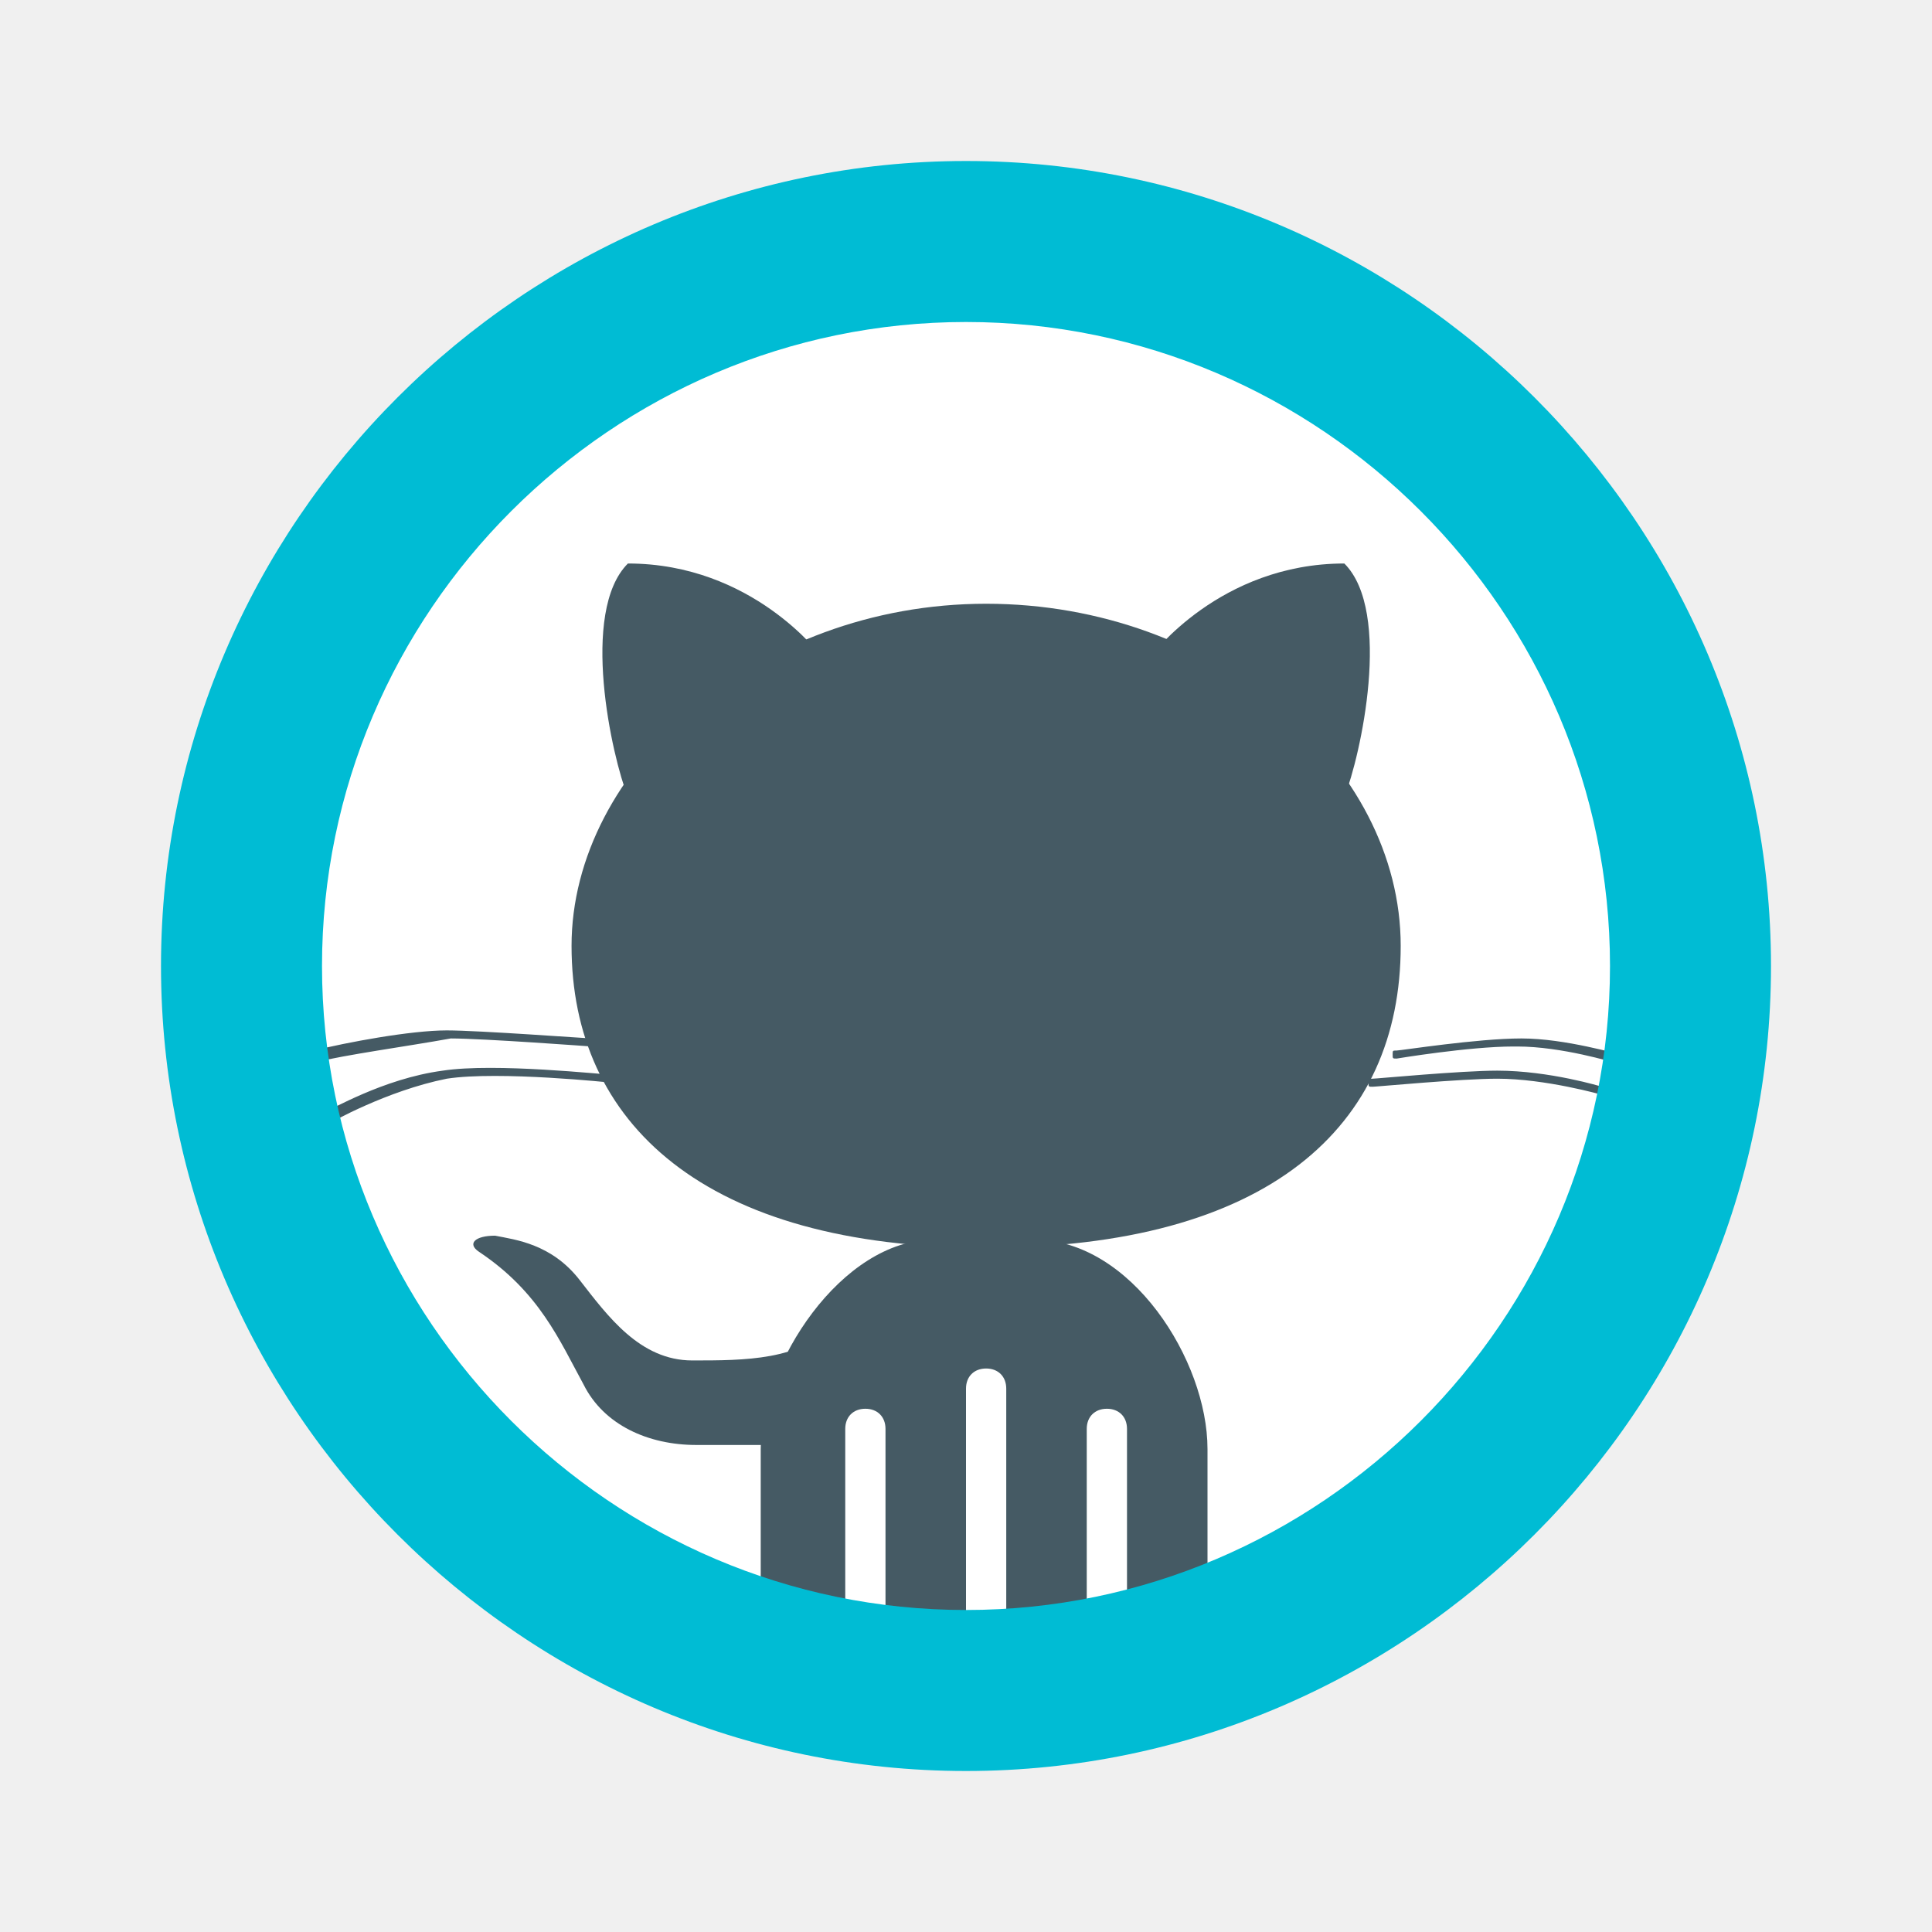
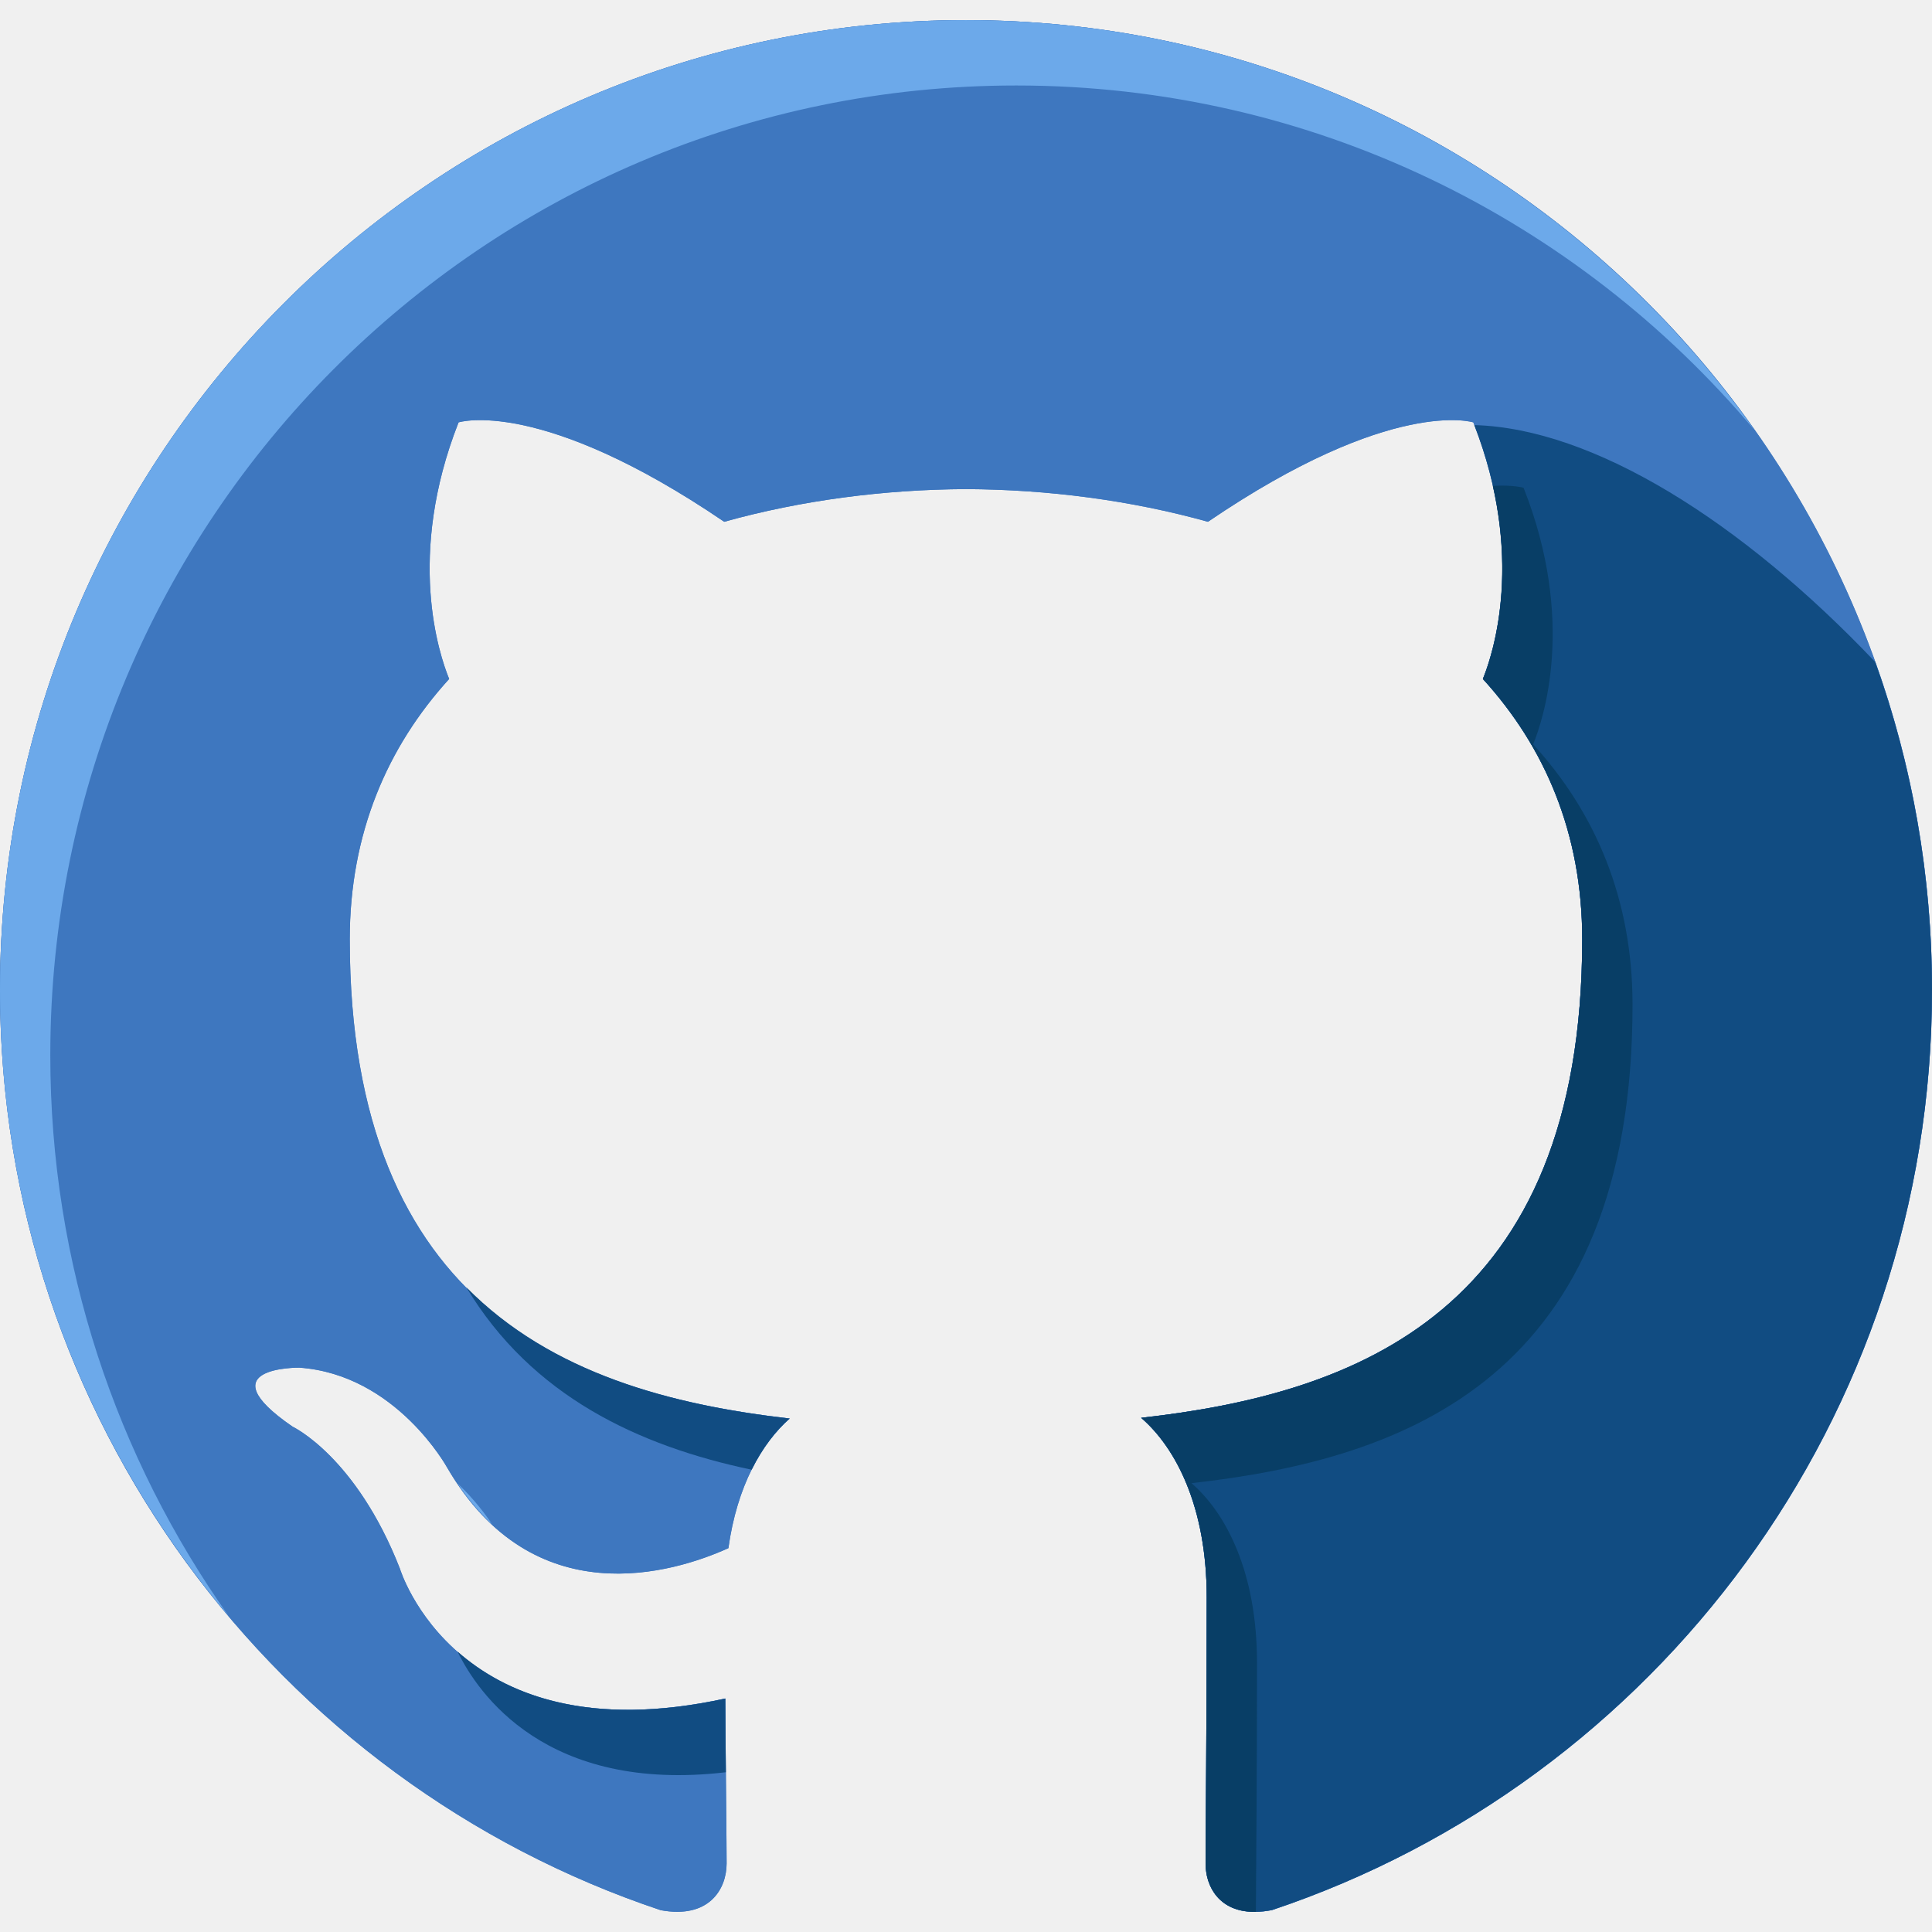
- <svg xmlns="http://www.w3.org/2000/svg" viewBox="0 0 48 48" width="48px" height="48px">
-   <path fill="#fff" d="M41,24c0,9.4-7.6,17-17,17S7,33.4,7,24S14.6,7,24,7S41,14.6,41,24z" />
-   <path fill="#455a64" d="M21 41v-5.5c0-.3.2-.5.5-.5s.5.2.5.5V41h2v-6.5c0-.3.2-.5.5-.5s.5.2.5.5V41h2v-5.5c0-.3.2-.5.5-.5s.5.2.5.5V41h1.8c.2-.3.2-.6.2-1.1V36c0-2.2-1.9-5.2-4.3-5.2h-2.5c-2.3 0-4.3 3.1-4.3 5.2v3.9c0 .4.1.8.2 1.1L21 41 21 41zM40.1 26.4C40.1 26.4 40.1 26.4 40.1 26.4c0 0-1.3-.4-2.4-.4 0 0-.1 0-.1 0-1.1 0-2.9.3-2.9.3-.1 0-.1 0-.1-.1 0-.1 0-.1.1-.1.1 0 2-.3 3.1-.3 1.1 0 2.4.4 2.5.4.1 0 .1.1.1.2C40.2 26.3 40.2 26.4 40.1 26.4zM39.8 27.2C39.8 27.2 39.8 27.2 39.8 27.2c0 0-1.4-.4-2.6-.4-.9 0-3 .2-3.1.2-.1 0-.1 0-.1-.1 0-.1 0-.1.1-.1.1 0 2.2-.2 3.1-.2 1.3 0 2.6.4 2.6.4.1 0 .1.1.1.2C39.9 27.1 39.9 27.2 39.8 27.2zM7.8 26.4c-.1 0-.1 0-.1-.1 0-.1 0-.1.1-.2.8-.2 2.4-.5 3.3-.5.8 0 3.5.2 3.6.2.1 0 .1.1.1.1 0 .1-.1.1-.1.1 0 0-2.7-.2-3.5-.2C10.1 26 8.6 26.2 7.8 26.4 7.8 26.4 7.8 26.4 7.8 26.4zM8.2 27.9c0 0-.1 0-.1-.1 0-.1 0-.1 0-.2.1 0 1.4-.8 2.9-1 1.3-.2 4 .1 4.2.1.1 0 .1.1.1.1 0 .1-.1.1-.1.1 0 0 0 0 0 0 0 0-2.8-.3-4.1-.1C9.6 27.1 8.2 27.9 8.2 27.9 8.2 27.9 8.2 27.9 8.2 27.9z" />
-   <path fill="#455a64" d="M14.2,23.5c0-4.4,4.6-8.5,10.3-8.5c5.7,0,10.3,4,10.3,8.5S31.5,31,24.5,31S14.2,27.9,14.2,23.5z" />
-   <path fill="#455a64" d="M28.6 16.3c0 0 1.7-2.3 4.8-2.3 1.2 1.2.4 4.8 0 5.8L28.6 16.3zM20.4 16.3c0 0-1.7-2.3-4.8-2.3-1.2 1.2-.4 4.8 0 5.8L20.4 16.3zM20.1 35.9c0 0-2.3 0-2.8 0-1.2 0-2.3-.5-2.8-1.5-.6-1.1-1.1-2.3-2.6-3.3-.3-.2-.1-.4.4-.4.5.1 1.4.2 2.1 1.1.7.9 1.5 2 2.8 2 1.3 0 2.7 0 3.5-.9L20.1 35.9z" />
-   <path fill="#00bcd4" d="M24,4C13,4,4,13,4,24s9,20,20,20s20-9,20-20S35,4,24,4z M24,40c-8.8,0-16-7.2-16-16S15.2,8,24,8 s16,7.2,16,16S32.8,40,24,40z" />
+ <svg xmlns="http://www.w3.org/2000/svg" height="800px" width="800px" version="1.1" id="Layer_1" viewBox="0 0 496 496" xml:space="preserve">
+   <path id="SVGCleanerId_0" style="fill:#3E77BF;" d="M247.992,5.163C111.048,5.163,0,116.627,0,254.163  c0,109.992,71.048,203.32,169.632,236.24c12.392,2.296,16.912-5.392,16.912-12c0-5.904-0.216-21.56-0.336-42.344  c-69,15.064-83.552-33.376-83.552-33.376c-11.264-28.768-27.52-36.408-27.52-36.408c-22.528-15.456,1.696-15.16,1.696-15.16  c24.88,1.752,37.976,25.672,37.976,25.672c22.144,38.048,58.064,27.048,72.192,20.672c2.232-16.08,8.656-27.064,15.736-33.28  c-55.056-6.296-112.944-27.64-112.944-123.04c0-27.176,9.656-49.408,25.52-66.832c-2.568-6.296-11.072-31.6,2.416-65.872  c0,0,20.832-6.688,68.2,25.52c19.784-5.52,41-8.28,62.096-8.392c21.048,0.112,42.28,2.864,62.096,8.392  c47.328-32.208,68.128-25.52,68.128-25.52c13.52,34.272,5.016,59.576,2.456,65.872c15.904,17.424,25.504,39.648,25.504,66.832  c0,95.64-57.984,116.68-113.232,122.856c8.904,7.688,16.832,22.872,16.832,46.112c0,33.296-0.296,60.128-0.296,68.296  c0,6.672,4.472,14.424,17.048,11.968C425.016,457.387,496,364.123,496,254.163C496,116.627,384.952,5.163,247.992,5.163z" />
+   <g>
+     <path id="SVGCleanerId_0_1_" style="fill:#3E77BF;" d="M247.992,5.163C111.048,5.163,0,116.627,0,254.163   c0,109.992,71.048,203.32,169.632,236.24c12.392,2.296,16.912-5.392,16.912-12c0-5.904-0.216-21.56-0.336-42.344   c-69,15.064-83.552-33.376-83.552-33.376c-11.264-28.768-27.52-36.408-27.52-36.408c-22.528-15.456,1.696-15.16,1.696-15.16   c24.88,1.752,37.976,25.672,37.976,25.672c22.144,38.048,58.064,27.048,72.192,20.672c2.232-16.08,8.656-27.064,15.736-33.28   c-55.056-6.296-112.944-27.64-112.944-123.04c0-27.176,9.656-49.408,25.52-66.832c-2.568-6.296-11.072-31.6,2.416-65.872   c0,0,20.832-6.688,68.2,25.52c19.784-5.52,41-8.28,62.096-8.392c21.048,0.112,42.28,2.864,62.096,8.392   c47.328-32.208,68.128-25.52,68.128-25.52c13.52,34.272,5.016,59.576,2.456,65.872c15.904,17.424,25.504,39.648,25.504,66.832   c0,95.64-57.984,116.68-113.232,122.856c8.904,7.688,16.832,22.872,16.832,46.112c0,33.296-0.296,60.128-0.296,68.296   c0,6.672,4.472,14.424,17.048,11.968C425.016,457.387,496,364.123,496,254.163C496,116.627,384.952,5.163,247.992,5.163z" />
+   </g>
+   <g>
+     <path style="fill:#114C82;" d="M378.496,109.131c13.128,33.904,4.752,58.928,2.2,65.176c15.904,17.424,25.504,39.648,25.504,66.832   c0,95.64-57.984,116.68-113.232,122.856c8.904,7.688,16.832,22.872,16.832,46.112c0,33.296-0.296,60.128-0.296,68.296   c0,6.672,4.472,14.424,17.048,11.968C425.016,457.387,496,364.123,496,254.163c0-29.56-5.152-57.896-14.568-84.2   C447.24,133.963,409.184,109.987,378.496,109.131z" />
+     <path style="fill:#114C82;" d="M192.976,377.323c2.784-5.616,6.184-9.984,9.76-13.144c-30.176-3.456-61.168-11.512-83.048-33.744   C136.52,358.451,163.928,371.195,192.976,377.323z" />
+   </g>
+   <path style="fill:#6CA9EA;" d="M12.912,270.947c0-137.536,111.048-249,247.992-249c76.04,0,144.056,34.392,189.536,88.488  C405.52,46.755,331.616,5.163,247.992,5.163C111.048,5.163,0,116.627,0,254.163c0,61.32,22.12,117.424,58.752,160.792  C29.944,374.291,12.912,324.643,12.912,270.947z" />
+   <path style="fill:#083E66;" d="M322.712,426.899c0-23.232-7.928-38.44-16.832-46.128c55.248-6.16,113.24-27.216,113.24-122.848  c0-27.184-9.6-49.4-25.52-66.824c2.576-6.296,11.096-31.608-2.456-65.872c0,0-2.576-0.792-7.896-0.488  c5.808,25.84-0.416,44.32-2.552,49.568c15.904,17.424,25.504,39.648,25.504,66.832c0,95.64-57.984,116.68-113.232,122.856  c8.904,7.688,16.832,22.872,16.832,46.112c0,33.296-0.296,60.128-0.296,68.296c0,5.872,3.496,12.568,12.92,12.408  C322.488,479.555,322.712,455.659,322.712,426.899z" />
+   <path style="fill:#114C82;" d="M117.464,423.995c5.208,10.72,22.712,36.4,68.888,30.992c-0.064-5.648-0.112-11.976-0.144-18.928  C150.584,443.835,129.552,434.667,117.464,423.995z" />
+   <path style="fill:#6CA9EA;" d="M126.368,391.387c-1.592-2.4-4.576-6.472-8.904-10.544  C120.272,385.011,123.256,388.507,126.368,391.387z" />
</svg>
